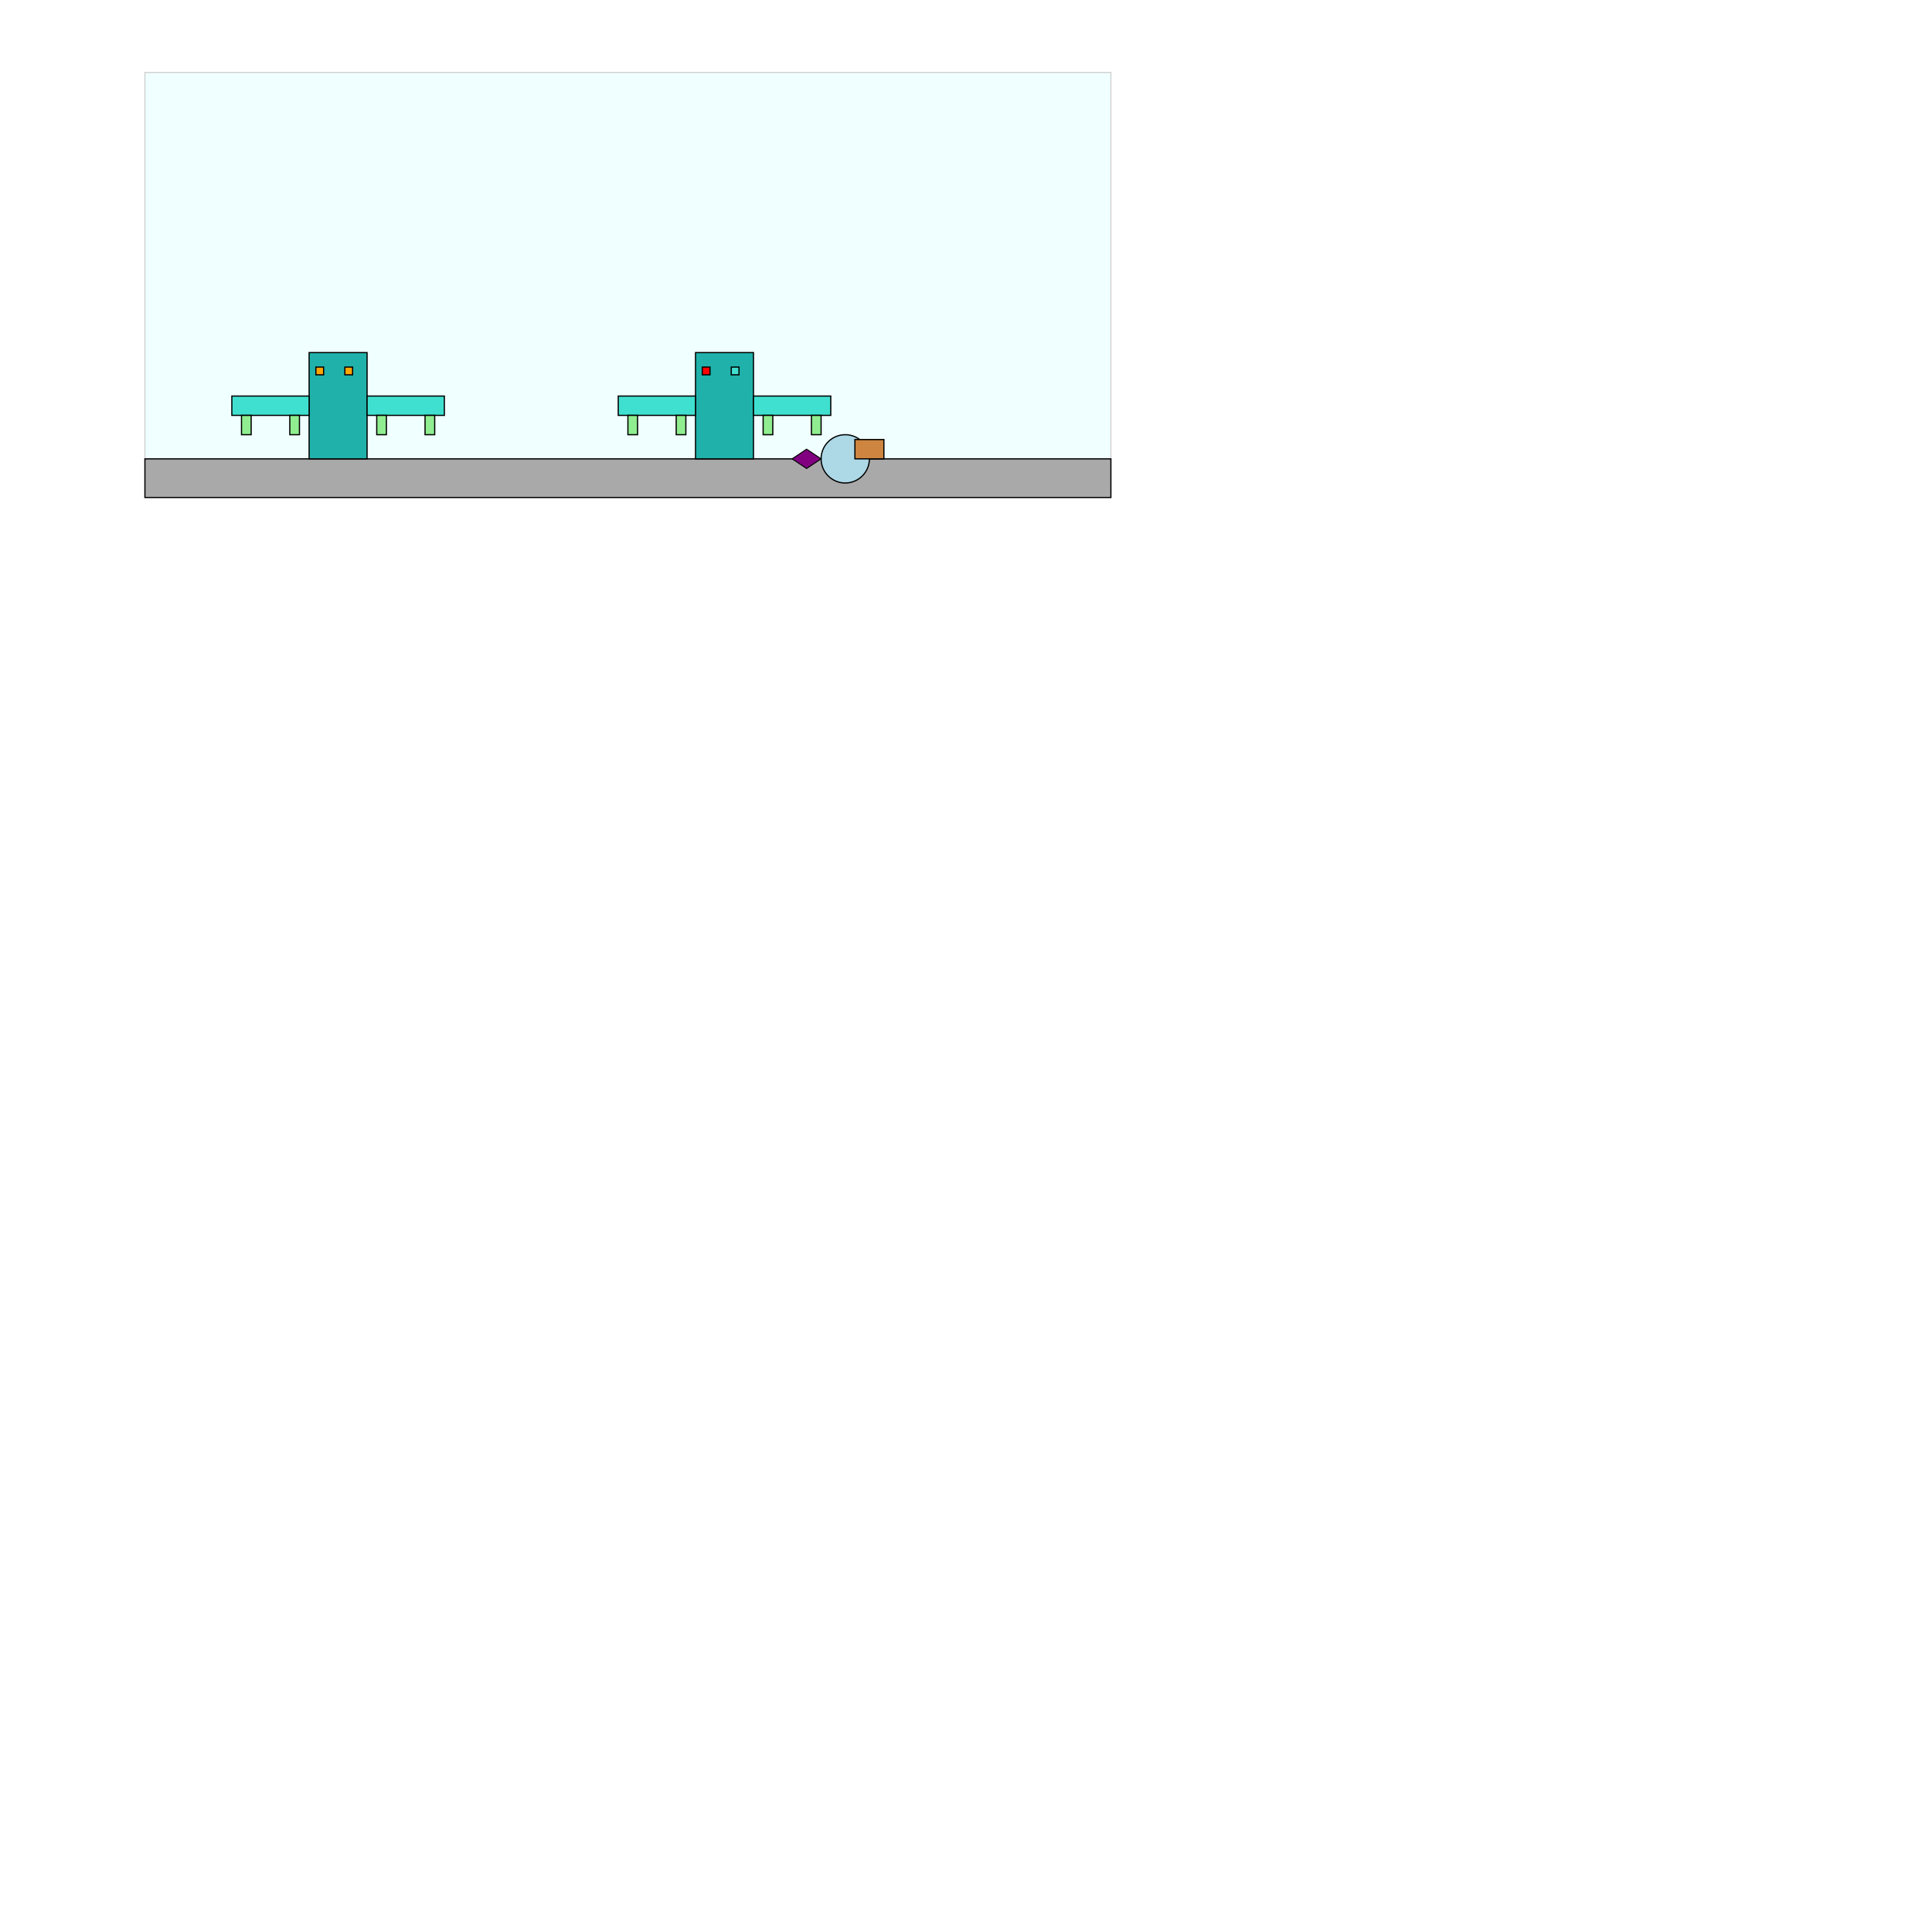
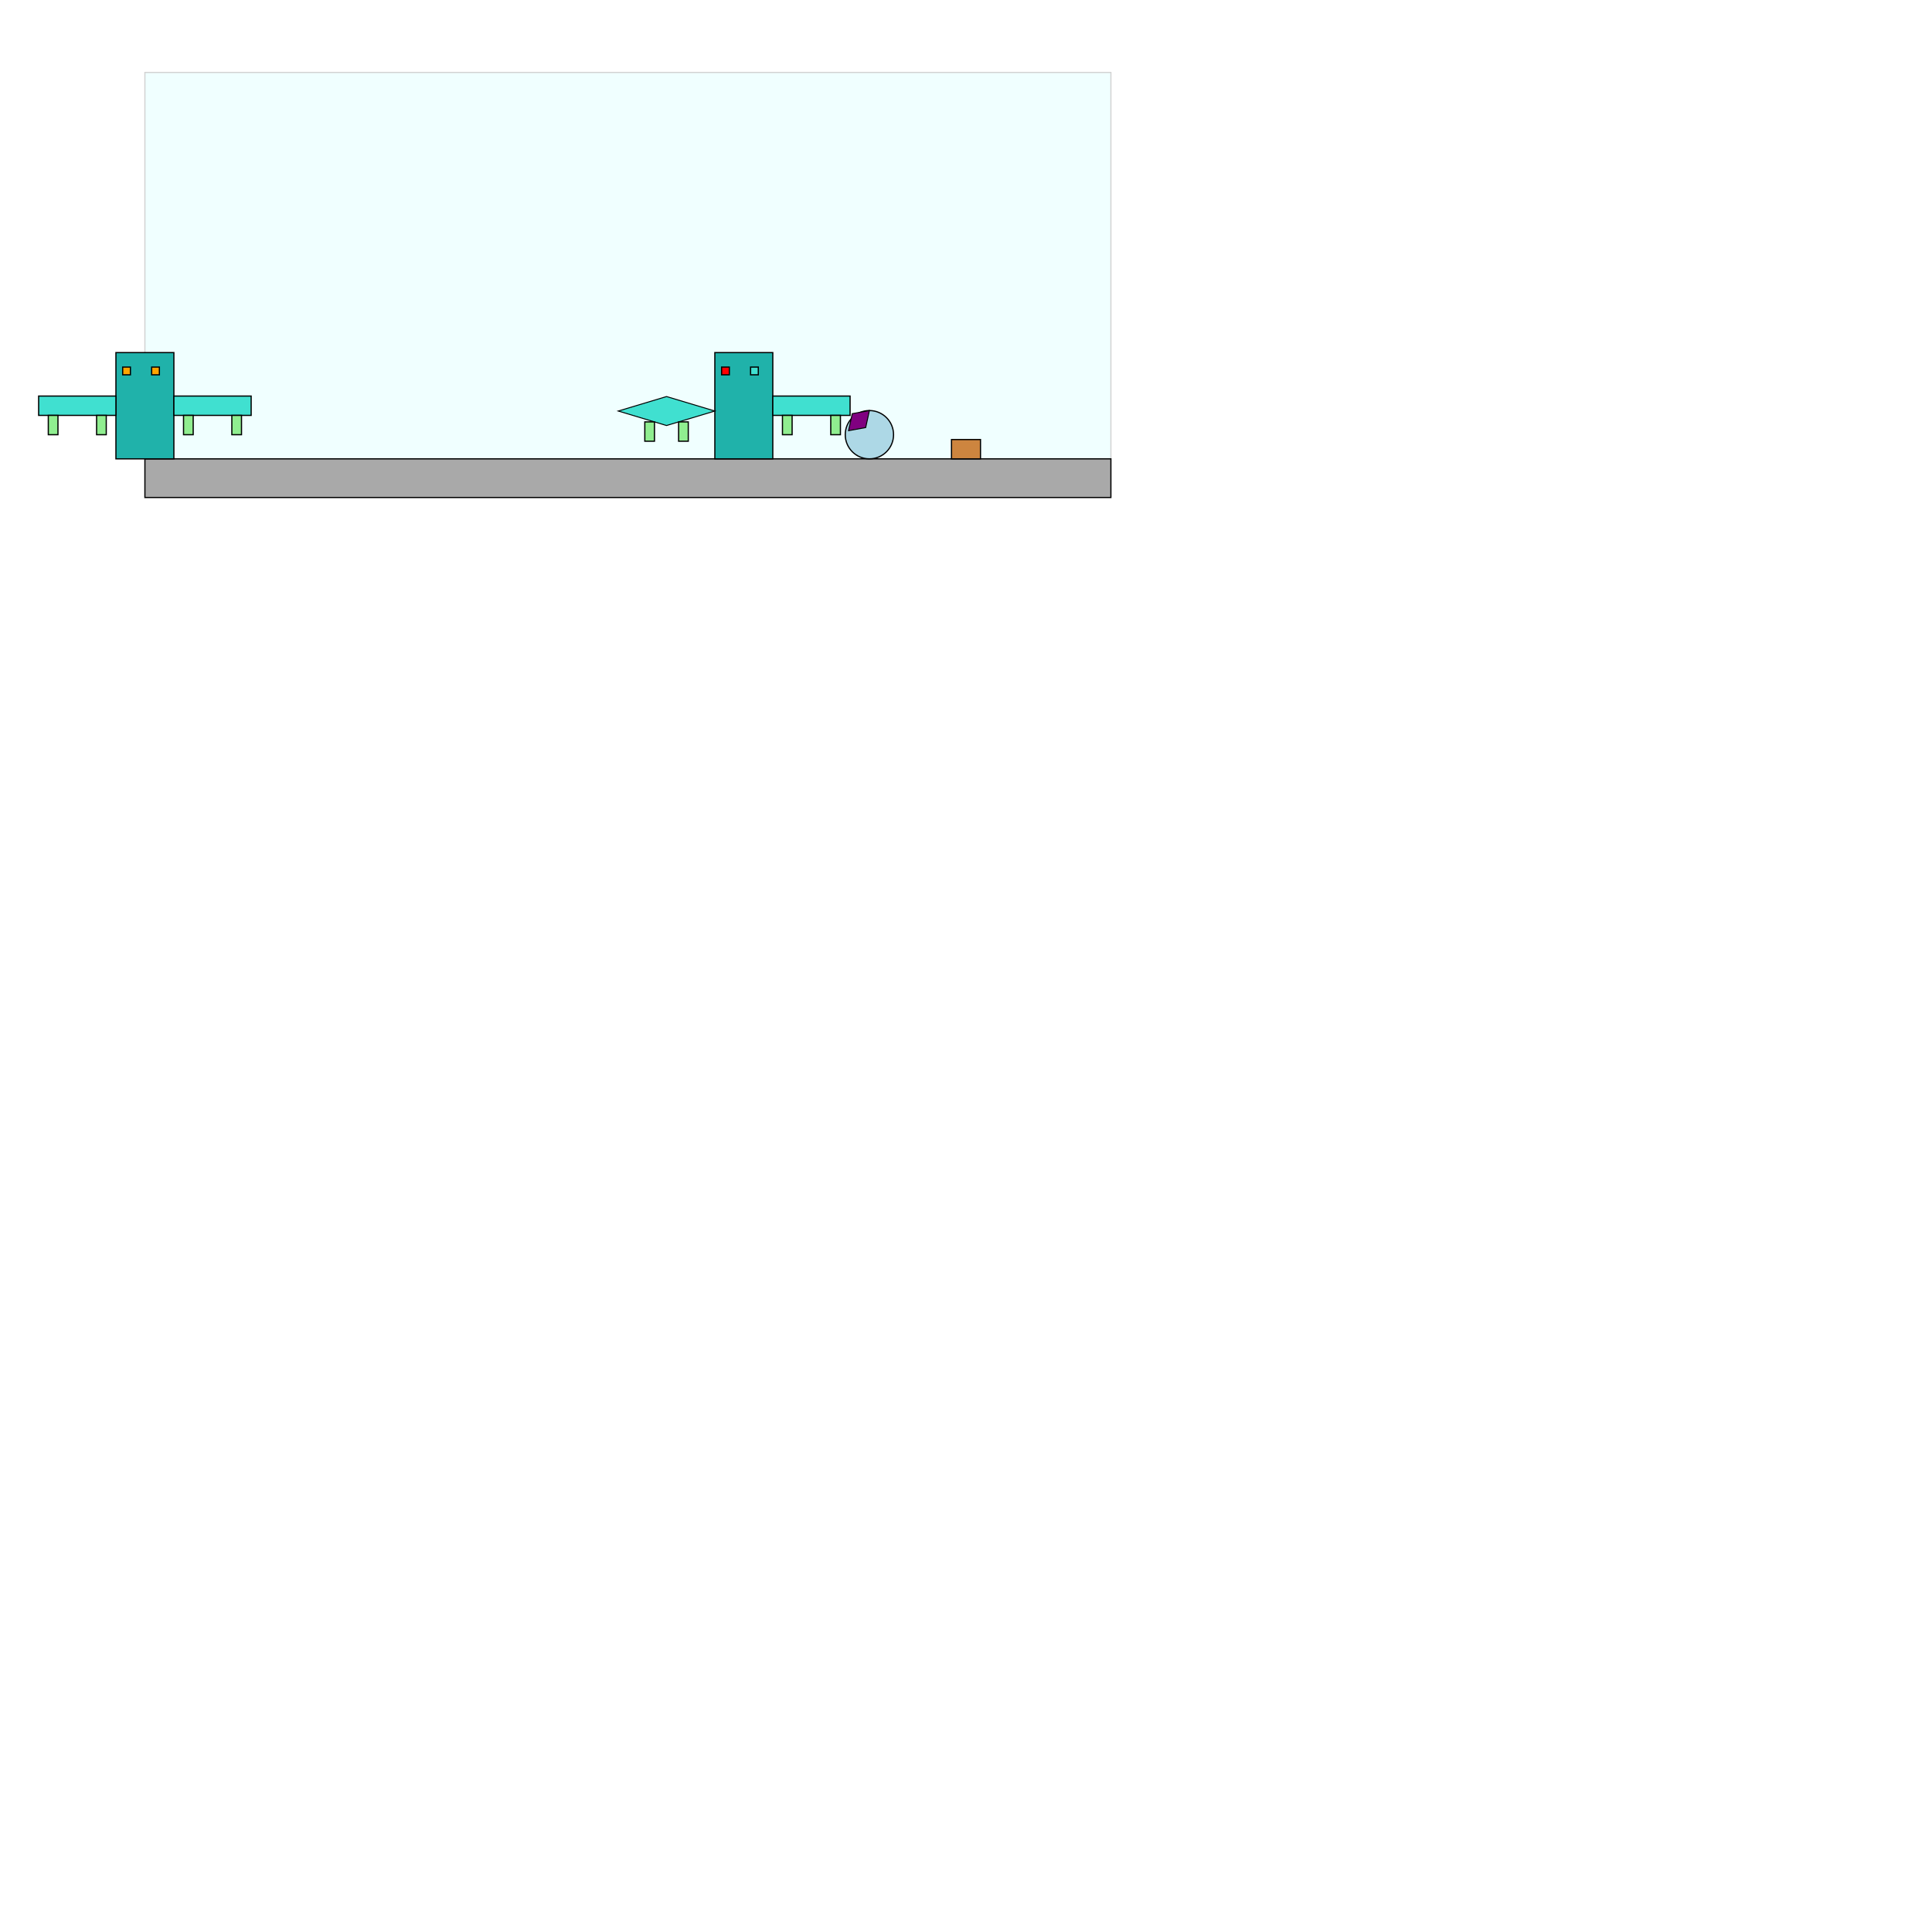
<svg xmlns="http://www.w3.org/2000/svg" version="1.1" width="2000" height="2000">
  <polygon points=" 150,75 1150,75 1150,475 150,475" style="fill:azure;stroke:lightgrey;stroke-width:1.25" />
  <polygon points=" 150,475 1150,475 1150,515 150,515" style="fill:darkgrey;stroke:black;stroke-width:1.25" />
-   <circle cx="875" cy="475" r="25" fill="lightblue" />
-   <circle cx="875" cy="475" r="25" fill="none" stroke="black" stroke-width="1.25" />
-   <polygon points=" 835,485 820,475 835,465 850,475" style="fill:purple;stroke:black;stroke-width:1" />
-   <polygon points=" 885,455 915,455 915,475 885,475" style="fill:peru;stroke:black;stroke-width:1.25" />
-   <polygon points=" 320,365 380,365 380,475 320,475" style="fill:lightseagreen;stroke:black;stroke-width:1.25" />
-   <polygon points=" 357,380 365,380 365,388 357,388" style="fill:orange;stroke:black;stroke-width:1.25" />
-   <polygon points=" 327,380 335,380 335,388 327,388" style="fill:orange;stroke:black;stroke-width:1.25" />
-   <polygon points=" 380,410 460,410 460,430 380,430" style="fill:turquoise;stroke:black;stroke-width:1.25" />
-   <polygon points=" 390,430 400,430 400,450 390,450" style="fill:lightgreen;stroke:black;stroke-width:1.25" />
-   <polygon points=" 440,430 450,430 450,450 440,450" style="fill:lightgreen;stroke:black;stroke-width:1.25" />
-   <polygon points=" 240,410 320,410 320,430 240,430" style="fill:turquoise;stroke:black;stroke-width:1.25" />
-   <polygon points=" 250,430 260,430 260,450 250,450" style="fill:lightgreen;stroke:black;stroke-width:1.25" />
-   <polygon points=" 300,430 310,430 310,450 300,450" style="fill:lightgreen;stroke:black;stroke-width:1.25" />
-   <polygon points=" 720,365 780,365 780,475 720,475" style="fill:lightseagreen;stroke:black;stroke-width:1.25" />
-   <polygon points=" 757,380 765,380 765,388 757,388" style="fill:turquoise;stroke:black;stroke-width:1.25" />
-   <polygon points=" 727,380 735,380 735,388 727,388" style="fill:red;stroke:black;stroke-width:1.25" />
-   <polygon points=" 780,410 860,410 860,430 780,430" style="fill:turquoise;stroke:black;stroke-width:1.25" />
-   <polygon points=" 790,430 800,430 800,450 790,450" style="fill:lightgreen;stroke:black;stroke-width:1.25" />
-   <polygon points=" 840,430 850,430 850,450 840,450" style="fill:lightgreen;stroke:black;stroke-width:1.25" />
-   <polygon points=" 640,410 720,410 720,430 640,430" style="fill:turquoise;stroke:black;stroke-width:1.25" />
-   <polygon points=" 650,430 660,430 660,450 650,450" style="fill:lightgreen;stroke:black;stroke-width:1.25" />
-   <polygon points=" 700,430 710,430 710,450 700,450" style="fill:lightgreen;stroke:black;stroke-width:1.25" />
+   <circle cx="900" cy="450" r="25" fill="lightblue" />
+   <circle cx="900" cy="450" r="25" fill="none" stroke="black" stroke-width="1.25" />
+   <polygon points=" 896.156,442.613 878.42,445.84 882.263,428.226 900,425" style="fill:purple;stroke:black;stroke-width:1" />
+   <polygon points=" 985,455 1015,455 1015,475 985,475" style="fill:peru;stroke:black;stroke-width:1.25" />
+   <polygon points=" 120,365 180,365 180,475 120,475" style="fill:lightseagreen;stroke:black;stroke-width:1.25" />
+   <polygon points=" 157,380 165,380 165,388 157,388" style="fill:orange;stroke:black;stroke-width:1.25" />
+   <polygon points=" 127,380 135,380 135,388 127,388" style="fill:orange;stroke:black;stroke-width:1.25" />
+   <polygon points=" 180,410 260,410 260,430 180,430" style="fill:turquoise;stroke:black;stroke-width:1.25" />
+   <polygon points=" 190,430 200,430 200,450 190,450" style="fill:lightgreen;stroke:black;stroke-width:1.25" />
+   <polygon points=" 240,430 250,430 250,450 240,450" style="fill:lightgreen;stroke:black;stroke-width:1.25" />
+   <polygon points=" 40,410 120,410 120,430 40,430" style="fill:turquoise;stroke:black;stroke-width:1.25" />
+   <polygon points=" 50,430 60,430 60,450 50,450" style="fill:lightgreen;stroke:black;stroke-width:1.25" />
+   <polygon points=" 100,430 110,430 110,450 100,450" style="fill:lightgreen;stroke:black;stroke-width:1.25" />
+   <polygon points=" 740,365 800,365 800,475 740,475" style="fill:lightseagreen;stroke:black;stroke-width:1.25" />
+   <polygon points=" 777,380 785,380 785,388 777,388" style="fill:turquoise;stroke:black;stroke-width:1.25" />
+   <polygon points=" 747,380 755,380 755,388 747,388" style="fill:red;stroke:black;stroke-width:1.25" />
+   <polygon points=" 800,410 880,410 880,430 800,430" style="fill:turquoise;stroke:black;stroke-width:1.25" />
+   <polygon points=" 810,430 820,430 820,450 810,450" style="fill:lightgreen;stroke:black;stroke-width:1.25" />
+   <polygon points=" 860,430 870,430 870,450 860,450" style="fill:lightgreen;stroke:black;stroke-width:1.25" />
+   <polygon points=" 640,425.5 690,410.5 740,425.5 690,440.5" style="fill:turquoise;stroke:black;stroke-width:1" />
+   <polygon points=" 667.5,436.75 677.5,436.75 677.5,456.75 667.5,456.75" style="fill:lightgreen;stroke:black;stroke-width:1.25" />
+   <polygon points=" 702.5,436.75 712.5,436.75 712.5,456.75 702.5,456.75" style="fill:lightgreen;stroke:black;stroke-width:1.25" />
</svg>
